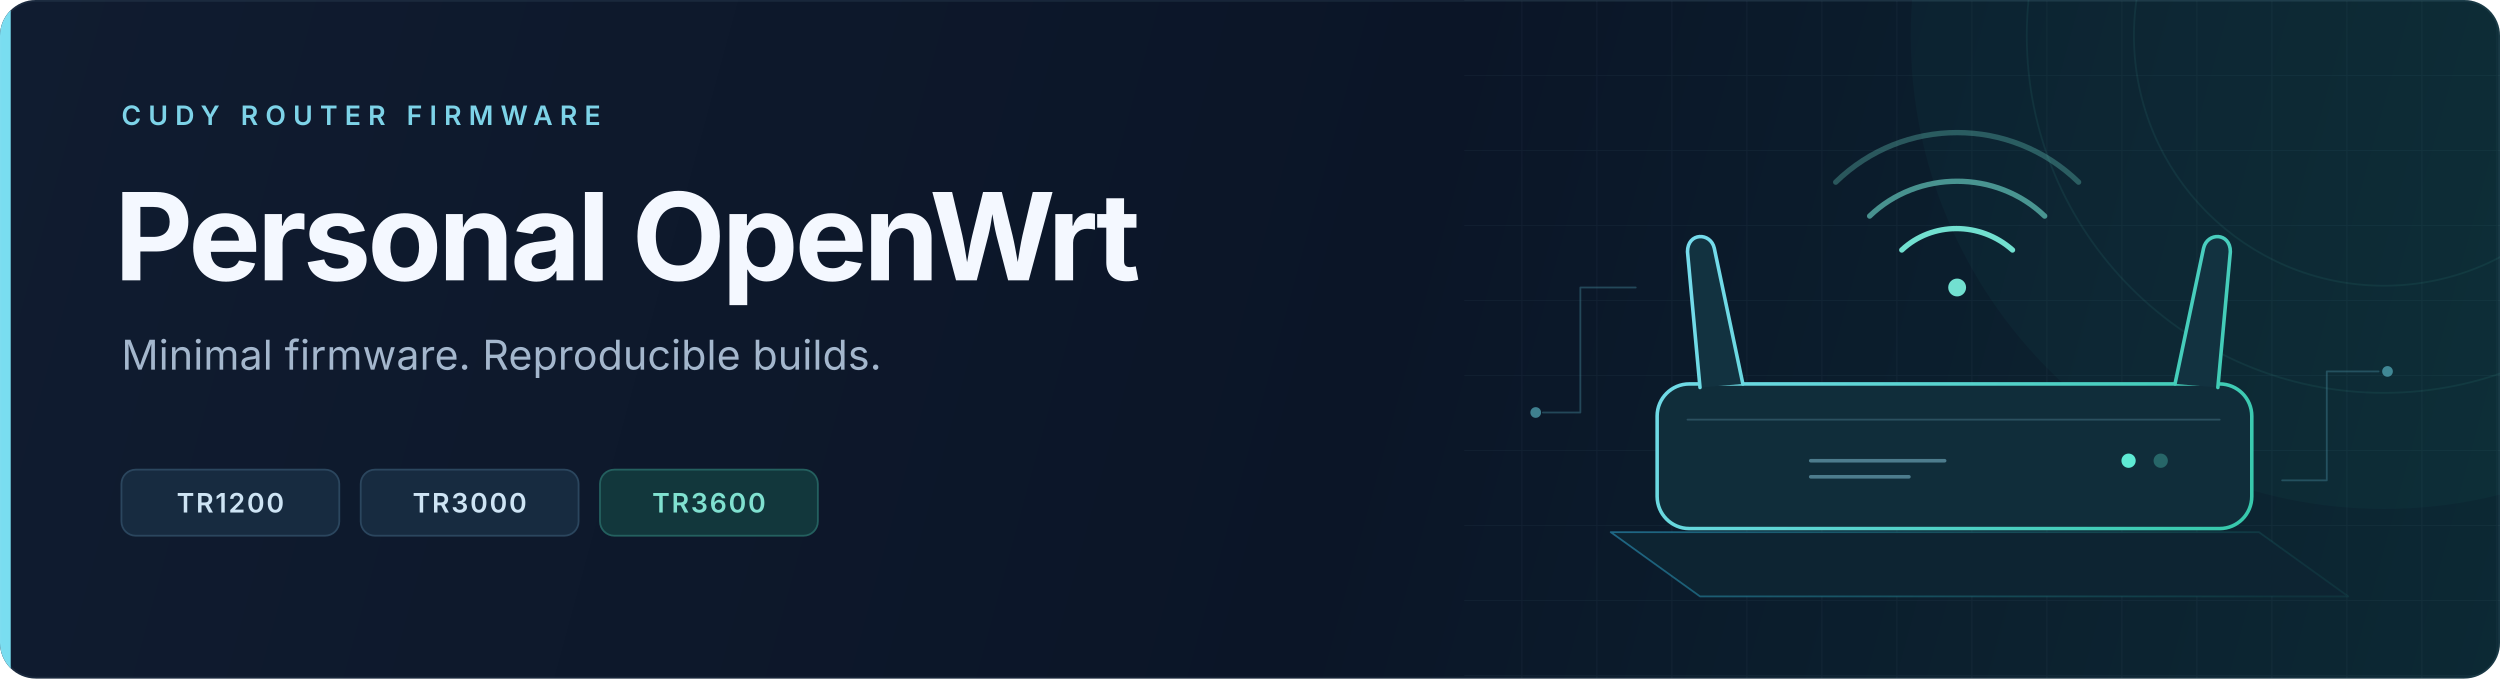
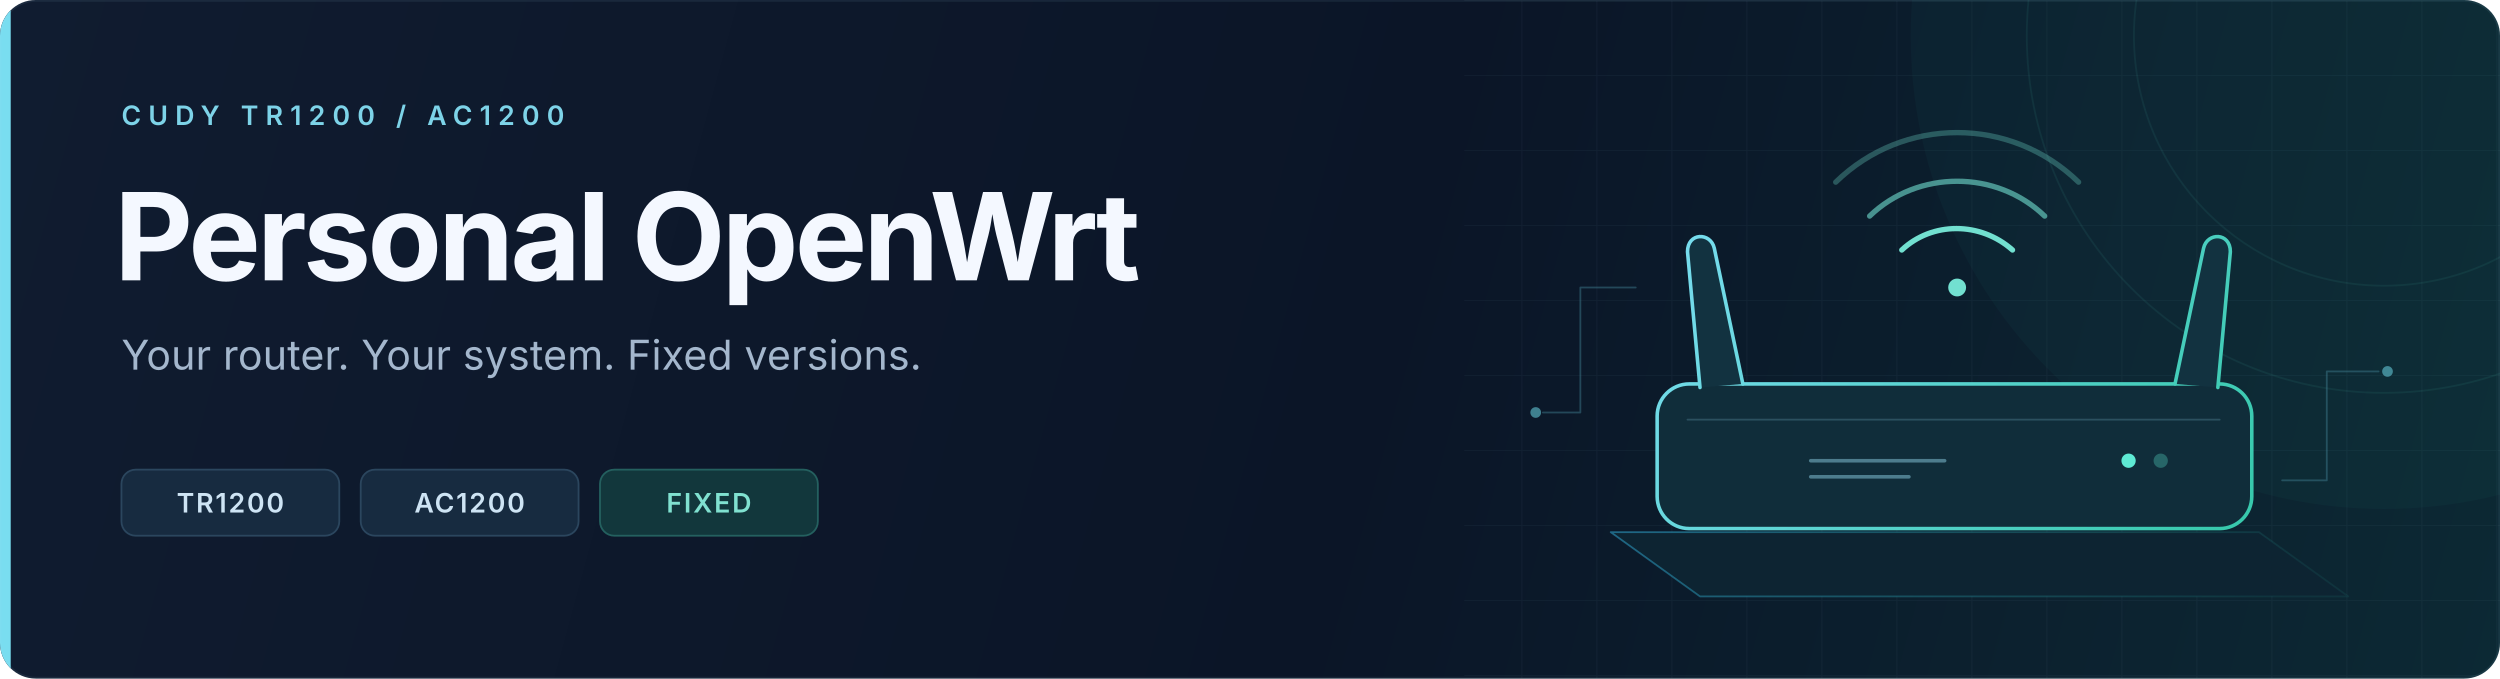
<svg xmlns="http://www.w3.org/2000/svg" width="1400" height="380" viewBox="0 0 1400 380" fill="none" role="img" aria-labelledby="title desc">
  <defs>
    <linearGradient id="background" x1="0" y1="0" x2="1400" y2="380" gradientUnits="userSpaceOnUse">
      <stop stop-color="#101C30" />
      <stop offset="0.55" stop-color="#0B1527" />
      <stop offset="1" stop-color="#0C2934" />
    </linearGradient>
    <linearGradient id="accent" x1="960" y1="90" x2="1250" y2="285" gradientUnits="userSpaceOnUse">
      <stop stop-color="#79DDF0" />
      <stop offset="1" stop-color="#38C9AD" />
    </linearGradient>
    <linearGradient id="edge" x1="960" y1="110" x2="1290" y2="320" gradientUnits="userSpaceOnUse">
      <stop stop-color="#38BDF8" stop-opacity="0.5" />
      <stop offset="1" stop-color="#2DD4BF" stop-opacity="0.08" />
    </linearGradient>
    <pattern id="grid" x="810" y="0" width="42" height="42" patternUnits="userSpaceOnUse">
      <path d="M42 0H0V42" stroke="#94B8D4" stroke-opacity="0.055" />
    </pattern>
    <clipPath id="round">
      <rect width="1400" height="380" rx="20" />
    </clipPath>
  </defs>
  <g clip-path="url(#round)">
    <rect width="1400" height="380" fill="url(#background)" />
    <rect x="820" width="580" height="380" fill="url(#grid)" />
    <circle cx="1335" cy="20" r="265" fill="#2DD4BF" fill-opacity="0.035" />
    <circle cx="1335" cy="20" r="200" stroke="#5EEAD4" stroke-opacity="0.07" />
    <circle cx="1335" cy="20" r="140" stroke="#5EEAD4" stroke-opacity="0.07" />
    <rect x="0" y="0" width="6" height="380" fill="url(#accent)" />
    <g font-family="Inter, ui-sans-serif, -apple-system, BlinkMacSystemFont, 'Segoe UI', Arial, sans-serif">
-       <text x="68" y="70" fill="#7DD3E8" font-size="15" font-weight="600" letter-spacing="4">CUDY ROUTER FIRMWARE</text>
+       <text x="68" y="70" fill="#7DD3E8" font-size="15" font-weight="600" letter-spacing="4">CUDY TR1200 / AC1200</text>
      <text x="64" y="157" fill="#F4F8FF" font-size="68" font-weight="700" letter-spacing="-2">Personal OpenWrt</text>
-       <text x="68" y="207" fill="#A4B7CD" font-size="23" letter-spacing="0.1">Minimal firmware. Reproducible builds.</text>
+       <text x="68" y="207" fill="#A4B7CD" font-size="23" letter-spacing="0.1">Your router. Your system. Fixed versions.</text>
      <rect x="68" y="263" width="122" height="37" rx="8" fill="#172B40" stroke="#2B465E" />
      <rect x="202" y="263" width="122" height="37" rx="8" fill="#172B40" stroke="#2B465E" />
      <rect x="336" y="263" width="122" height="37" rx="8" fill="#12373C" stroke="#24605F" />
      <text x="129" y="287" text-anchor="middle" fill="#CEE4F4" font-size="15" font-weight="600" letter-spacing="1">TR1200</text>
-       <text x="263" y="287" text-anchor="middle" fill="#CEE4F4" font-size="15" font-weight="600" letter-spacing="1">TR3000</text>
-       <text x="397" y="287" text-anchor="middle" fill="#80E1D0" font-size="15" font-weight="600" letter-spacing="1">TR3600</text>
+       <text x="263" y="287" text-anchor="middle" fill="#CEE4F4" font-size="15" font-weight="600" letter-spacing="1">AC1200</text>
+       <text x="397" y="287" text-anchor="middle" fill="#80E1D0" font-size="15" font-weight="600" letter-spacing="1">FIXED</text>
    </g>
    <g stroke-linecap="round" stroke-linejoin="round">
      <path d="M902 298H1265L1315 334H952Z" fill="#0D2432" stroke="url(#edge)" />
      <rect x="928" y="215" width="333" height="81" rx="18" fill="#102D3A" stroke="url(#accent)" stroke-width="2" />
      <path d="M945 235H1243" stroke="#426D7D" stroke-opacity="0.55" />
      <path d="M976 215L960 139C958 130 945 130 945 141L952 217" fill="#123240" stroke="url(#accent)" stroke-width="2" />
      <path d="M1218 215L1234 139C1236 130 1249 130 1249 141L1242 217" fill="#123240" stroke="url(#accent)" stroke-width="2" />
      <path d="M1014 258H1089M1014 267H1069" stroke="#4D7C8D" stroke-width="2" />
      <circle cx="1192" cy="258" r="4" fill="#5EEAD4" />
      <circle cx="1210" cy="258" r="4" fill="#5EEAD4" fill-opacity="0.3" />
      <path d="M1065 140C1082 124 1109 124 1127 140" stroke="#72E0D0" stroke-width="3" />
      <path d="M1047 121C1074 95 1118 95 1145 121" stroke="#72E0D0" stroke-opacity="0.6" stroke-width="3" />
      <path d="M1028 102C1066 65 1126 65 1164 102" stroke="#72E0D0" stroke-opacity="0.3" stroke-width="3" />
      <circle cx="1096" cy="161" r="5" fill="#72E0D0" />
      <path d="M864 231H885V161H916" stroke="#3D788B" stroke-opacity="0.5" />
      <path d="M1278 269H1303V208H1332" stroke="#3D788B" stroke-opacity="0.5" />
      <circle cx="860" cy="231" r="3" fill="#62C4D4" fill-opacity="0.6" />
      <circle cx="1337" cy="208" r="3" fill="#62C4D4" fill-opacity="0.6" />
    </g>
    <rect x="0.5" y="0.5" width="1399" height="379" rx="19.5" stroke="#A5D8ED" stroke-opacity="0.08" />
  </g>
</svg>
